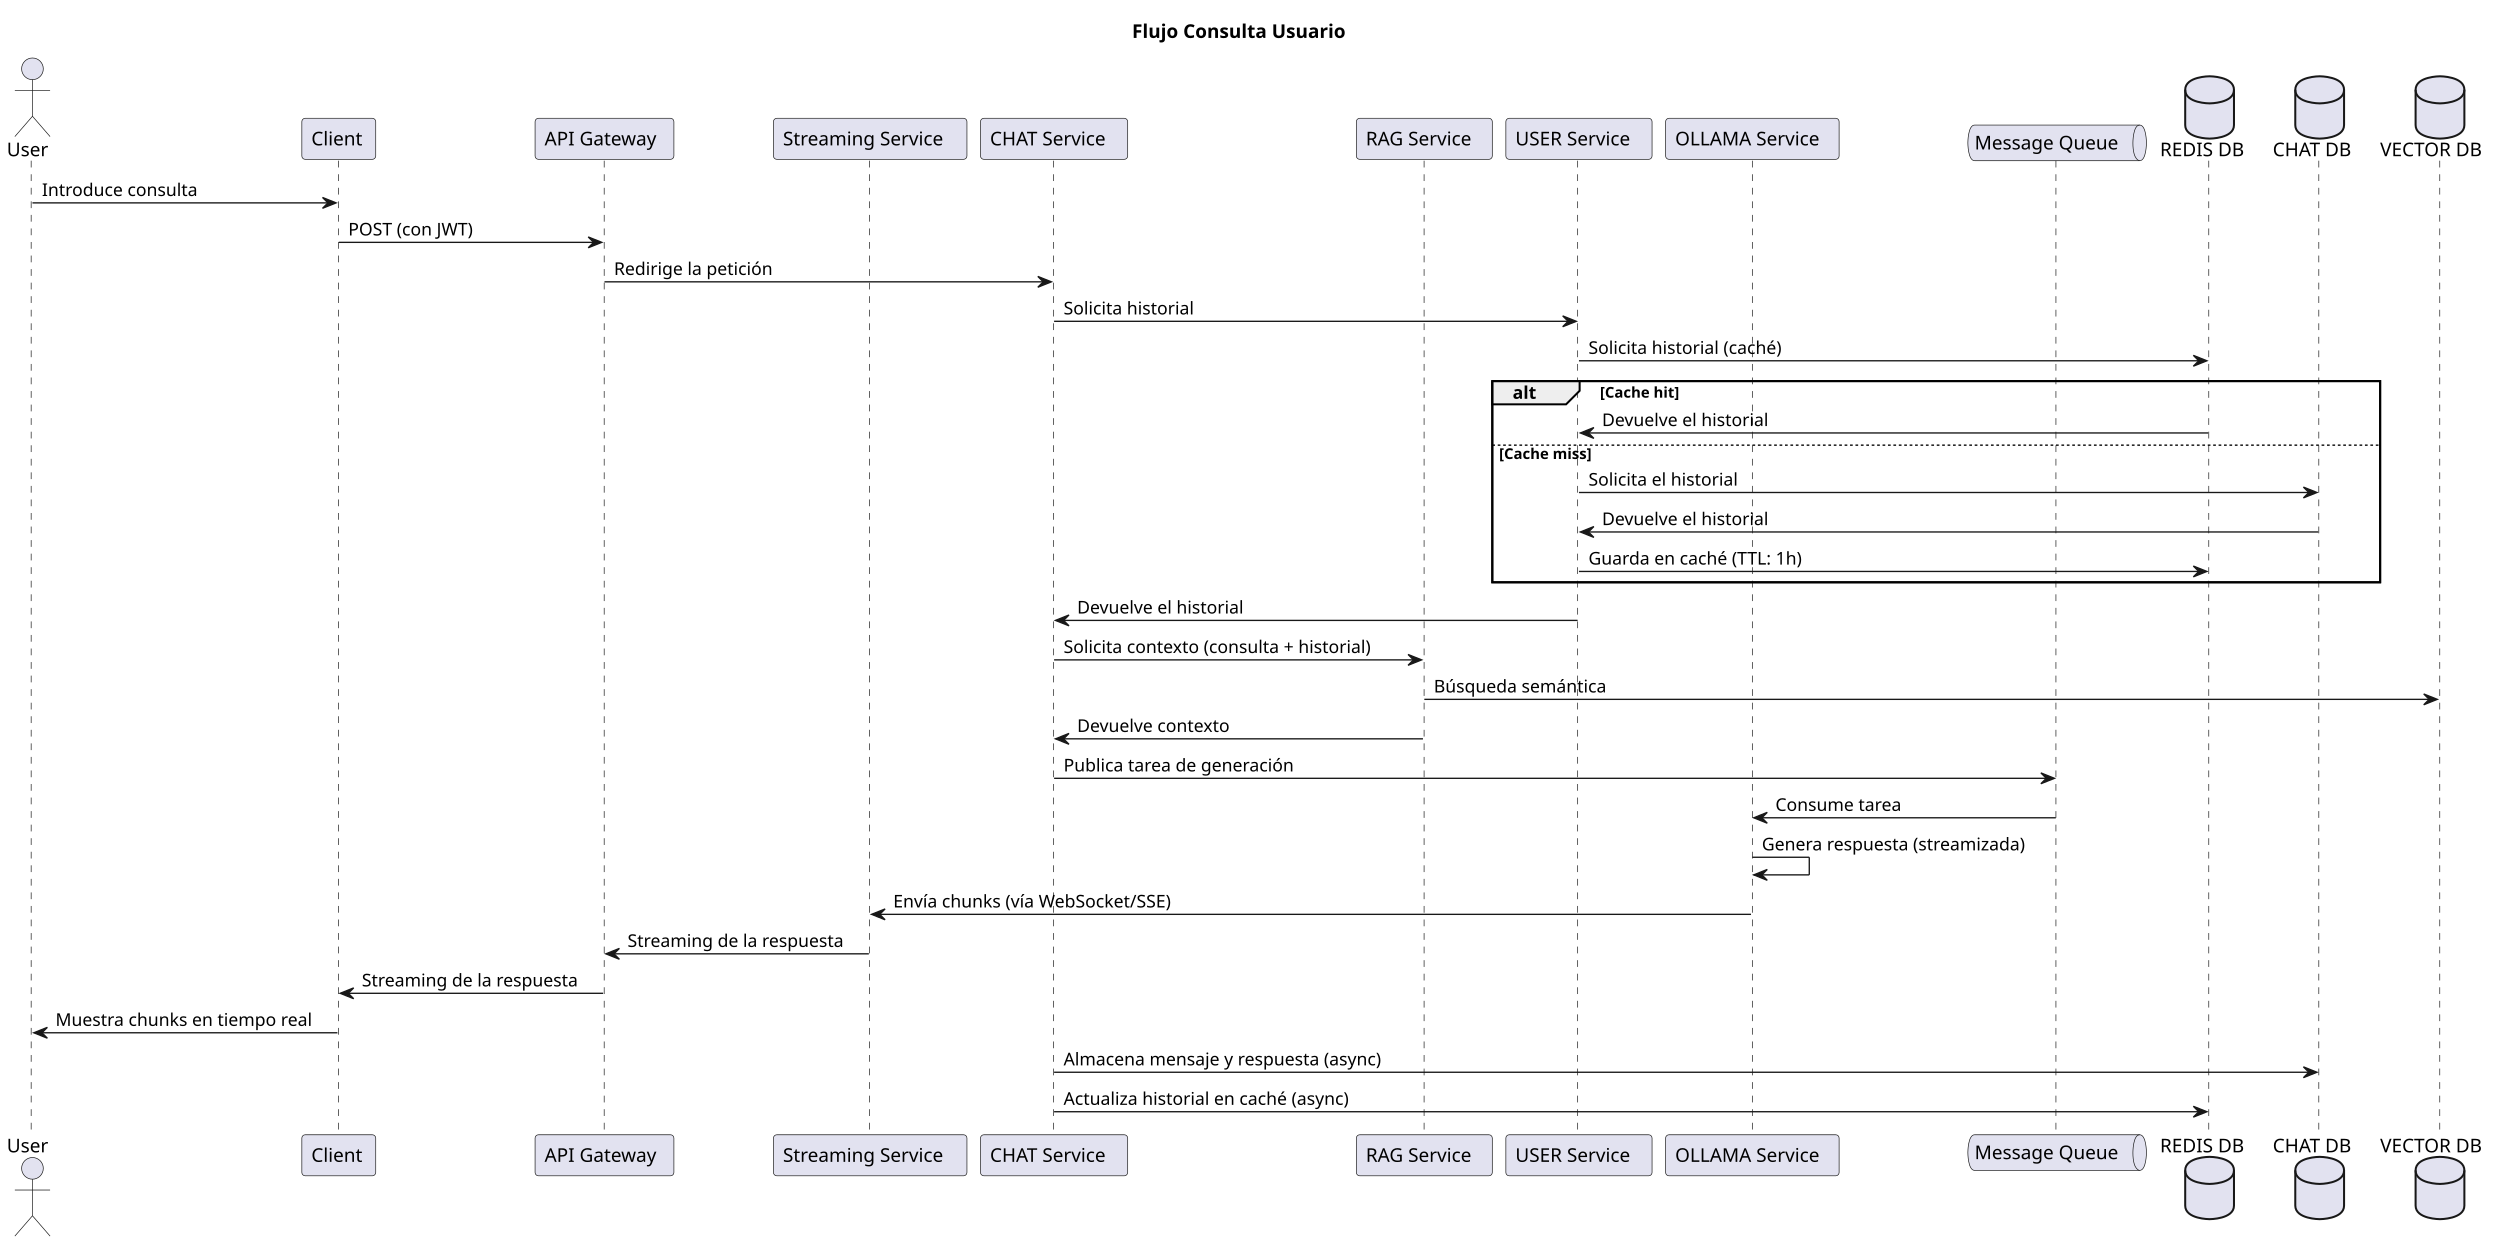
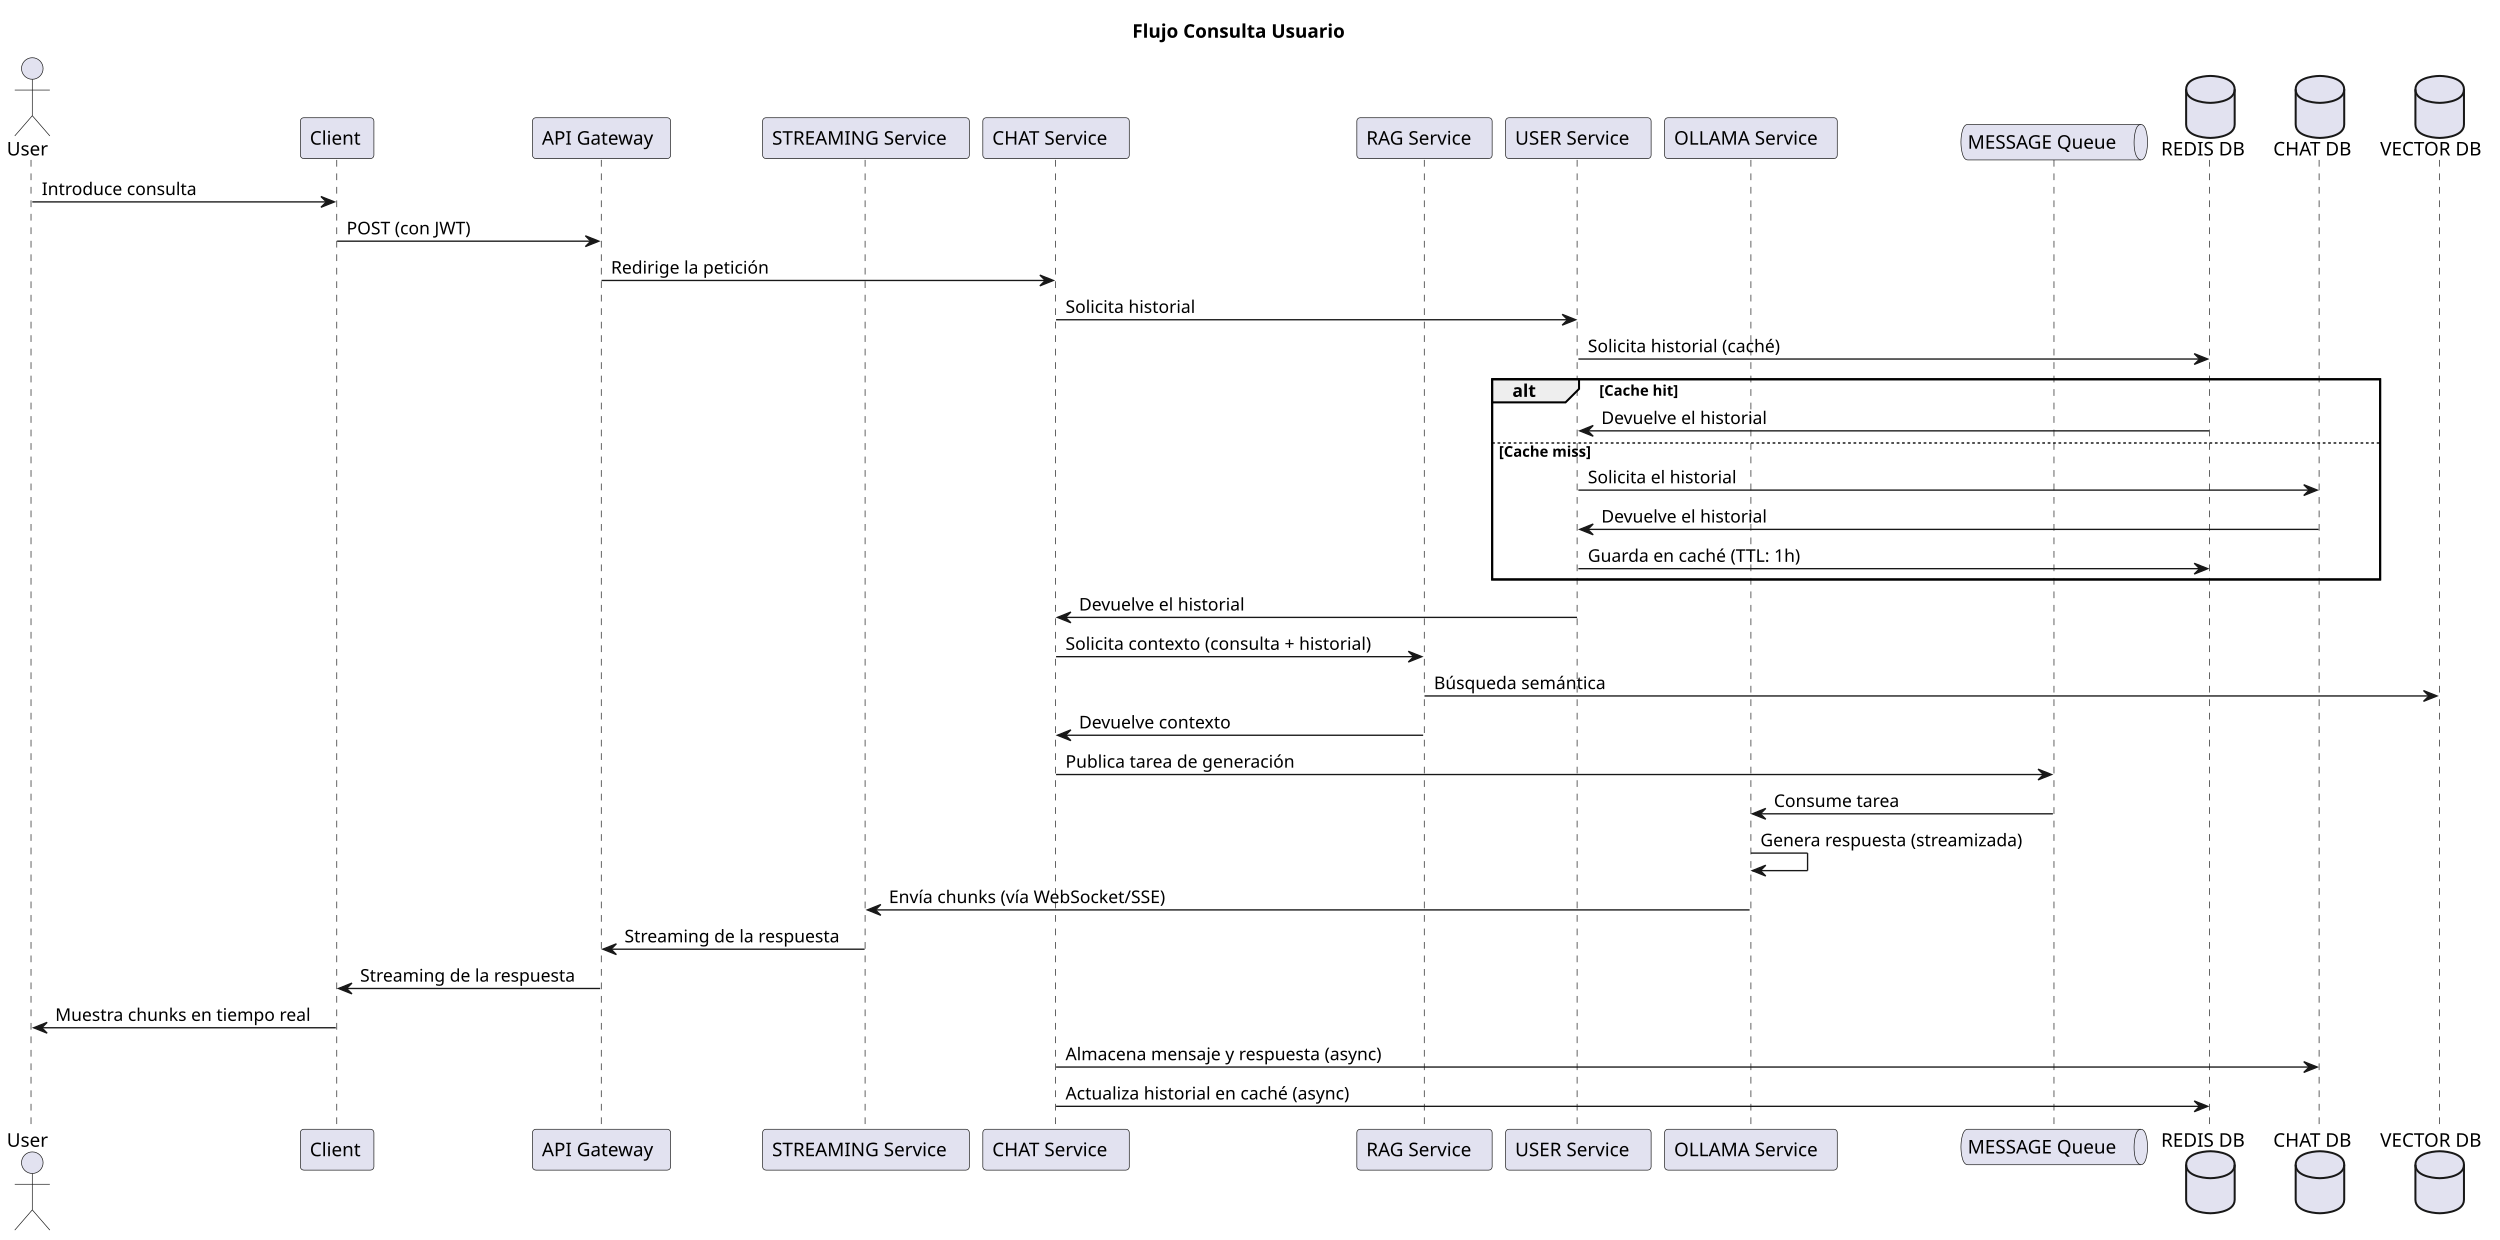
- <svg xmlns="http://www.w3.org/2000/svg" contentStyleType="text/css" data-diagram-type="SEQUENCE" height="919px" preserveAspectRatio="none" style="width:1845px;height:919px;background:#FFFFFF;" version="1.1" viewBox="0 0 1845 919" width="1845px" zoomAndPan="magnify">
+ <svg xmlns="http://www.w3.org/2000/svg" contentStyleType="text/css" data-diagram-type="SEQUENCE" height="919px" preserveAspectRatio="none" style="width:1854px;height:919px;background:#FFFFFF;" version="1.1" viewBox="0 0 1854 919" width="1854px" zoomAndPan="magnify">
  <defs />
  <g>
-     <text fill="#000000" font-family="sans-serif" font-size="14" font-weight="bold" lengthAdjust="spacing" textLength="178.028" x="835.425" y="27.995">Flujo Consulta Usuario</text>
-     <rect fill="none" height="148.469" style="stroke:#000000;stroke-width:1.5;" width="655.225" x="1101.322" y="281.258" />
+     <text fill="#000000" font-family="sans-serif" font-size="14" font-weight="bold" lengthAdjust="spacing" textLength="178.028" x="839.705" y="27.995">Flujo Consulta Usuario</text>
+     <rect fill="none" height="148.469" style="stroke:#000000;stroke-width:1.5;" width="658.53" x="1106.576" y="281.258" />
    <g>
      <rect fill="#000000" fill-opacity="0" height="719.859" width="8" x="19.955" y="118.594" />
      <line style="stroke:#181818;stroke-width:0.5;stroke-dasharray:5.0,5.0;" x1="23" x2="23" y1="118.594" y2="838.453" />
    </g>
    <g>
      <rect fill="#000000" fill-opacity="0" height="719.859" width="8" x="246.02" y="118.594" />
      <line style="stroke:#181818;stroke-width:0.5;stroke-dasharray:5.0,5.0;" x1="249.755" x2="249.755" y1="118.594" y2="838.453" />
    </g>
    <g>
      <rect fill="#000000" fill-opacity="0" height="719.859" width="8" x="442.111" y="118.594" />
      <line style="stroke:#181818;stroke-width:0.5;stroke-dasharray:5.0,5.0;" x1="445.89" x2="445.89" y1="118.594" y2="838.453" />
    </g>
    <g>
      <rect fill="#000000" fill-opacity="0" height="719.859" width="8" x="638.203" y="118.594" />
-       <line style="stroke:#181818;stroke-width:0.5;stroke-dasharray:5.0,5.0;" x1="641.801" x2="641.801" y1="118.594" y2="838.453" />
-     </g>
-     <g>
-       <rect fill="#000000" fill-opacity="0" height="719.859" width="8" x="773.915" y="118.594" />
-       <line style="stroke:#181818;stroke-width:0.5;stroke-dasharray:5.0,5.0;" x1="777.604" x2="777.604" y1="118.594" y2="838.453" />
-     </g>
-     <g>
-       <rect fill="#000000" fill-opacity="0" height="719.859" width="8" x="1047.15" y="118.594" />
-       <line style="stroke:#181818;stroke-width:0.5;stroke-dasharray:5.0,5.0;" x1="1050.977" x2="1050.977" y1="118.594" y2="838.453" />
-     </g>
-     <g>
-       <rect fill="#000000" fill-opacity="0" height="719.859" width="8" x="1161.272" y="118.594" />
-       <line style="stroke:#181818;stroke-width:0.5;stroke-dasharray:5.0,5.0;" x1="1164.322" x2="1164.322" y1="118.594" y2="838.453" />
-     </g>
-     <g>
-       <rect fill="#000000" fill-opacity="0" height="719.859" width="8" x="1289.243" y="118.594" />
-       <line style="stroke:#181818;stroke-width:0.5;stroke-dasharray:5.0,5.0;" x1="1293.221" x2="1293.221" y1="118.594" y2="838.453" />
-     </g>
-     <g>
-       <rect fill="#000000" fill-opacity="0" height="719.859" width="8" x="1514.175" y="118.594" />
-       <line style="stroke:#181818;stroke-width:0.5;stroke-dasharray:5.0,5.0;" x1="1517.274" x2="1517.274" y1="118.594" y2="838.453" />
-     </g>
-     <g>
-       <rect fill="#000000" fill-opacity="0" height="719.859" width="8" x="1626.678" y="118.594" />
-       <line style="stroke:#181818;stroke-width:0.5;stroke-dasharray:5.0,5.0;" x1="1630.076" x2="1630.076" y1="118.594" y2="838.453" />
-     </g>
-     <g>
-       <rect fill="#000000" fill-opacity="0" height="719.859" width="8" x="1707.914" y="118.594" />
-       <line style="stroke:#181818;stroke-width:0.5;stroke-dasharray:5.0,5.0;" x1="1711.28" x2="1711.28" y1="118.594" y2="838.453" />
-     </g>
-     <g>
-       <rect fill="#000000" fill-opacity="0" height="719.859" width="8" x="1796.713" y="118.594" />
-       <line style="stroke:#181818;stroke-width:0.5;stroke-dasharray:5.0,5.0;" x1="1800.547" x2="1800.547" y1="118.594" y2="838.453" />
+       <line style="stroke:#181818;stroke-width:0.5;stroke-dasharray:5.0,5.0;" x1="641.548" x2="641.548" y1="118.594" y2="838.453" />
+     </g>
+     <g>
+       <rect fill="#000000" fill-opacity="0" height="719.859" width="8" x="779.169" y="118.594" />
+       <line style="stroke:#181818;stroke-width:0.5;stroke-dasharray:5.0,5.0;" x1="782.857" x2="782.857" y1="118.594" y2="838.453" />
+     </g>
+     <g>
+       <rect fill="#000000" fill-opacity="0" height="719.859" width="8" x="1052.403" y="118.594" />
+       <line style="stroke:#181818;stroke-width:0.5;stroke-dasharray:5.0,5.0;" x1="1056.231" x2="1056.231" y1="118.594" y2="838.453" />
+     </g>
+     <g>
+       <rect fill="#000000" fill-opacity="0" height="719.859" width="8" x="1166.525" y="118.594" />
+       <line style="stroke:#181818;stroke-width:0.5;stroke-dasharray:5.0,5.0;" x1="1169.576" x2="1169.576" y1="118.594" y2="838.453" />
+     </g>
+     <g>
+       <rect fill="#000000" fill-opacity="0" height="719.859" width="8" x="1294.496" y="118.594" />
+       <line style="stroke:#181818;stroke-width:0.5;stroke-dasharray:5.0,5.0;" x1="1298.474" x2="1298.474" y1="118.594" y2="838.453" />
+     </g>
+     <g>
+       <rect fill="#000000" fill-opacity="0" height="719.859" width="8" x="1519.429" y="118.594" />
+       <line style="stroke:#181818;stroke-width:0.5;stroke-dasharray:5.0,5.0;" x1="1523.223" x2="1523.223" y1="118.594" y2="838.453" />
+     </g>
+     <g>
+       <rect fill="#000000" fill-opacity="0" height="719.859" width="8" x="1635.237" y="118.594" />
+       <line style="stroke:#181818;stroke-width:0.5;stroke-dasharray:5.0,5.0;" x1="1638.635" x2="1638.635" y1="118.594" y2="838.453" />
+     </g>
+     <g>
+       <rect fill="#000000" fill-opacity="0" height="719.859" width="8" x="1716.472" y="118.594" />
+       <line style="stroke:#181818;stroke-width:0.5;stroke-dasharray:5.0,5.0;" x1="1719.839" x2="1719.839" y1="118.594" y2="838.453" />
+     </g>
+     <g>
+       <rect fill="#000000" fill-opacity="0" height="719.859" width="8" x="1805.272" y="118.594" />
+       <line style="stroke:#181818;stroke-width:0.5;stroke-dasharray:5.0,5.0;" x1="1809.105" x2="1809.105" y1="118.594" y2="838.453" />
    </g>
    <g class="participant participant-head" data-participant="actor">
      <text fill="#000000" font-family="sans-serif" font-size="14" lengthAdjust="spacing" textLength="31.91" x="5" y="115.292">User</text>
      <ellipse cx="23.955" cy="50.797" fill="#E2E2F0" rx="8" ry="8" style="stroke:#181818;stroke-width:0.5;" />
      <path d="M23.955,58.797 L23.955,85.797 M10.955,66.797 L36.955,66.797 M23.955,85.797 L10.955,100.797 M23.955,85.797 L36.955,100.797" fill="none" style="stroke:#181818;stroke-width:0.5;" />
    </g>
    <g class="participant participant-tail" data-participant="actor">
      <text fill="#000000" font-family="sans-serif" font-size="14" lengthAdjust="spacing" textLength="31.91" x="5" y="850.448">User</text>
      <ellipse cx="23.955" cy="862.25" fill="#E2E2F0" rx="8" ry="8" style="stroke:#181818;stroke-width:0.5;" />
      <path d="M23.955,870.25 L23.955,897.25 M10.955,878.25 L36.955,878.25 M23.955,897.25 L10.955,912.25 M23.955,897.25 L36.955,912.25" fill="none" style="stroke:#181818;stroke-width:0.5;" />
    </g>
    <g class="participant participant-head" data-participant="client">
      <rect fill="#E2E2F0" height="30.297" rx="2.5" ry="2.5" style="stroke:#181818;stroke-width:0.5;" width="54.53" x="222.755" y="87.297" />
      <text fill="#000000" font-family="sans-serif" font-size="14" lengthAdjust="spacing" textLength="40.53" x="229.755" y="107.292">Client</text>
    </g>
    <g class="participant participant-tail" data-participant="client">
      <rect fill="#E2E2F0" height="30.297" rx="2.5" ry="2.5" style="stroke:#181818;stroke-width:0.5;" width="54.53" x="222.755" y="837.453" />
      <text fill="#000000" font-family="sans-serif" font-size="14" lengthAdjust="spacing" textLength="40.53" x="229.755" y="857.448">Client</text>
    </g>
    <g class="participant participant-head" data-participant="gateway">
      <rect fill="#E2E2F0" height="30.297" rx="2.5" ry="2.5" style="stroke:#181818;stroke-width:0.5;" width="102.443" x="394.89" y="87.297" />
      <text fill="#000000" font-family="sans-serif" font-size="14" lengthAdjust="spacing" textLength="88.443" x="401.89" y="107.292">API Gateway</text>
    </g>
    <g class="participant participant-tail" data-participant="gateway">
      <rect fill="#E2E2F0" height="30.297" rx="2.5" ry="2.5" style="stroke:#181818;stroke-width:0.5;" width="102.443" x="394.89" y="837.453" />
      <text fill="#000000" font-family="sans-serif" font-size="14" lengthAdjust="spacing" textLength="88.443" x="401.89" y="857.448">API Gateway</text>
    </g>
    <g class="participant participant-head" data-participant="stream">
-       <rect fill="#E2E2F0" height="30.297" rx="2.5" ry="2.5" style="stroke:#181818;stroke-width:0.5;" width="142.803" x="570.801" y="87.297" />
-       <text fill="#000000" font-family="sans-serif" font-size="14" lengthAdjust="spacing" textLength="128.803" x="577.801" y="107.292">Streaming Service</text>
+       <rect fill="#E2E2F0" height="30.297" rx="2.5" ry="2.5" style="stroke:#181818;stroke-width:0.5;" width="153.31" x="565.548" y="87.297" />
+       <text fill="#000000" font-family="sans-serif" font-size="14" lengthAdjust="spacing" textLength="139.31" x="572.548" y="107.292">STREAMING Service</text>
    </g>
    <g class="participant participant-tail" data-participant="stream">
-       <rect fill="#E2E2F0" height="30.297" rx="2.5" ry="2.5" style="stroke:#181818;stroke-width:0.5;" width="142.803" x="570.801" y="837.453" />
-       <text fill="#000000" font-family="sans-serif" font-size="14" lengthAdjust="spacing" textLength="128.803" x="577.801" y="857.448">Streaming Service</text>
+       <rect fill="#E2E2F0" height="30.297" rx="2.5" ry="2.5" style="stroke:#181818;stroke-width:0.5;" width="153.31" x="565.548" y="837.453" />
+       <text fill="#000000" font-family="sans-serif" font-size="14" lengthAdjust="spacing" textLength="139.31" x="572.548" y="857.448">STREAMING Service</text>
    </g>
    <g class="participant participant-head" data-participant="chat">
-       <rect fill="#E2E2F0" height="30.297" rx="2.5" ry="2.5" style="stroke:#181818;stroke-width:0.5;" width="108.623" x="723.604" y="87.297" />
-       <text fill="#000000" font-family="sans-serif" font-size="14" lengthAdjust="spacing" textLength="94.623" x="730.604" y="107.292">CHAT Service</text>
+       <rect fill="#E2E2F0" height="30.297" rx="2.5" ry="2.5" style="stroke:#181818;stroke-width:0.5;" width="108.623" x="728.857" y="87.297" />
+       <text fill="#000000" font-family="sans-serif" font-size="14" lengthAdjust="spacing" textLength="94.623" x="735.857" y="107.292">CHAT Service</text>
    </g>
    <g class="participant participant-tail" data-participant="chat">
-       <rect fill="#E2E2F0" height="30.297" rx="2.5" ry="2.5" style="stroke:#181818;stroke-width:0.5;" width="108.623" x="723.604" y="837.453" />
-       <text fill="#000000" font-family="sans-serif" font-size="14" lengthAdjust="spacing" textLength="94.623" x="730.604" y="857.448">CHAT Service</text>
+       <rect fill="#E2E2F0" height="30.297" rx="2.5" ry="2.5" style="stroke:#181818;stroke-width:0.5;" width="108.623" x="728.857" y="837.453" />
+       <text fill="#000000" font-family="sans-serif" font-size="14" lengthAdjust="spacing" textLength="94.623" x="735.857" y="857.448">CHAT Service</text>
    </g>
    <g class="participant participant-head" data-participant="rag">
-       <rect fill="#E2E2F0" height="30.297" rx="2.5" ry="2.5" style="stroke:#181818;stroke-width:0.5;" width="100.345" x="1000.977" y="87.297" />
-       <text fill="#000000" font-family="sans-serif" font-size="14" lengthAdjust="spacing" textLength="86.345" x="1007.977" y="107.292">RAG Service</text>
+       <rect fill="#E2E2F0" height="30.297" rx="2.5" ry="2.5" style="stroke:#181818;stroke-width:0.5;" width="100.345" x="1006.231" y="87.297" />
+       <text fill="#000000" font-family="sans-serif" font-size="14" lengthAdjust="spacing" textLength="86.345" x="1013.231" y="107.292">RAG Service</text>
    </g>
    <g class="participant participant-tail" data-participant="rag">
-       <rect fill="#E2E2F0" height="30.297" rx="2.5" ry="2.5" style="stroke:#181818;stroke-width:0.5;" width="100.345" x="1000.977" y="837.453" />
-       <text fill="#000000" font-family="sans-serif" font-size="14" lengthAdjust="spacing" textLength="86.345" x="1007.977" y="857.448">RAG Service</text>
+       <rect fill="#E2E2F0" height="30.297" rx="2.5" ry="2.5" style="stroke:#181818;stroke-width:0.5;" width="100.345" x="1006.231" y="837.453" />
+       <text fill="#000000" font-family="sans-serif" font-size="14" lengthAdjust="spacing" textLength="86.345" x="1013.231" y="857.448">RAG Service</text>
    </g>
    <g class="participant participant-head" data-participant="user">
-       <rect fill="#E2E2F0" height="30.297" rx="2.5" ry="2.5" style="stroke:#181818;stroke-width:0.5;" width="107.898" x="1111.322" y="87.297" />
-       <text fill="#000000" font-family="sans-serif" font-size="14" lengthAdjust="spacing" textLength="93.898" x="1118.322" y="107.292">USER Service</text>
+       <rect fill="#E2E2F0" height="30.297" rx="2.5" ry="2.5" style="stroke:#181818;stroke-width:0.5;" width="107.898" x="1116.576" y="87.297" />
+       <text fill="#000000" font-family="sans-serif" font-size="14" lengthAdjust="spacing" textLength="93.898" x="1123.576" y="107.292">USER Service</text>
    </g>
    <g class="participant participant-tail" data-participant="user">
-       <rect fill="#E2E2F0" height="30.297" rx="2.5" ry="2.5" style="stroke:#181818;stroke-width:0.5;" width="107.898" x="1111.322" y="837.453" />
-       <text fill="#000000" font-family="sans-serif" font-size="14" lengthAdjust="spacing" textLength="93.898" x="1118.322" y="857.448">USER Service</text>
+       <rect fill="#E2E2F0" height="30.297" rx="2.5" ry="2.5" style="stroke:#181818;stroke-width:0.5;" width="107.898" x="1116.576" y="837.453" />
+       <text fill="#000000" font-family="sans-serif" font-size="14" lengthAdjust="spacing" textLength="93.898" x="1123.576" y="857.448">USER Service</text>
    </g>
    <g class="participant participant-head" data-participant="ollama">
-       <rect fill="#E2E2F0" height="30.297" rx="2.5" ry="2.5" style="stroke:#181818;stroke-width:0.5;" width="128.044" x="1229.221" y="87.297" />
-       <text fill="#000000" font-family="sans-serif" font-size="14" lengthAdjust="spacing" textLength="114.044" x="1236.221" y="107.292">OLLAMA Service</text>
+       <rect fill="#E2E2F0" height="30.297" rx="2.5" ry="2.5" style="stroke:#181818;stroke-width:0.5;" width="128.044" x="1234.474" y="87.297" />
+       <text fill="#000000" font-family="sans-serif" font-size="14" lengthAdjust="spacing" textLength="114.044" x="1241.474" y="107.292">OLLAMA Service</text>
    </g>
    <g class="participant participant-tail" data-participant="ollama">
-       <rect fill="#E2E2F0" height="30.297" rx="2.5" ry="2.5" style="stroke:#181818;stroke-width:0.5;" width="128.044" x="1229.221" y="837.453" />
-       <text fill="#000000" font-family="sans-serif" font-size="14" lengthAdjust="spacing" textLength="114.044" x="1236.221" y="857.448">OLLAMA Service</text>
+       <rect fill="#E2E2F0" height="30.297" rx="2.5" ry="2.5" style="stroke:#181818;stroke-width:0.5;" width="128.044" x="1234.474" y="837.453" />
+       <text fill="#000000" font-family="sans-serif" font-size="14" lengthAdjust="spacing" textLength="114.044" x="1241.474" y="857.448">OLLAMA Service</text>
    </g>
    <g class="participant participant-head" data-participant="queue">
-       <path d="M1457.274,92.297 L1579.076,92.297 C1584.076,92.297 1584.076,105.445 1584.076,105.445 C1584.076,105.445 1584.076,118.594 1579.076,118.594 L1457.274,118.594 C1452.274,118.594 1452.274,105.445 1452.274,105.445 C1452.274,105.445 1452.274,92.297 1457.274,92.297" fill="#E2E2F0" style="stroke:#181818;stroke-width:0.5;" />
-       <path d="M1579.076,92.297 C1574.076,92.297 1574.076,105.445 1574.076,105.445 C1574.076,118.594 1579.076,118.594 1579.076,118.594" fill="none" style="stroke:#181818;stroke-width:0.5;" />
-       <text fill="#000000" font-family="sans-serif" font-size="14" lengthAdjust="spacing" textLength="111.802" x="1457.274" y="110.292">Message Queue</text>
+       <path d="M1459.223,92.297 L1587.635,92.297 C1592.635,92.297 1592.635,105.445 1592.635,105.445 C1592.635,105.445 1592.635,118.594 1587.635,118.594 L1459.223,118.594 C1454.223,118.594 1454.223,105.445 1454.223,105.445 C1454.223,105.445 1454.223,92.297 1459.223,92.297" fill="#E2E2F0" style="stroke:#181818;stroke-width:0.5;" />
+       <path d="M1587.635,92.297 C1582.635,92.297 1582.635,105.445 1582.635,105.445 C1582.635,118.594 1587.635,118.594 1587.635,118.594" fill="none" style="stroke:#181818;stroke-width:0.5;" />
+       <text fill="#000000" font-family="sans-serif" font-size="14" lengthAdjust="spacing" textLength="118.412" x="1459.223" y="110.292">MESSAGE Queue</text>
    </g>
    <g class="participant participant-tail" data-participant="queue">
-       <path d="M1457.274,837.453 L1579.076,837.453 C1584.076,837.453 1584.076,850.602 1584.076,850.602 C1584.076,850.602 1584.076,863.75 1579.076,863.75 L1457.274,863.75 C1452.274,863.75 1452.274,850.602 1452.274,850.602 C1452.274,850.602 1452.274,837.453 1457.274,837.453" fill="#E2E2F0" style="stroke:#181818;stroke-width:0.5;" />
-       <path d="M1579.076,837.453 C1574.076,837.453 1574.076,850.602 1574.076,850.602 C1574.076,863.75 1579.076,863.75 1579.076,863.75" fill="none" style="stroke:#181818;stroke-width:0.5;" />
-       <text fill="#000000" font-family="sans-serif" font-size="14" lengthAdjust="spacing" textLength="111.802" x="1457.274" y="855.448">Message Queue</text>
+       <path d="M1459.223,837.453 L1587.635,837.453 C1592.635,837.453 1592.635,850.602 1592.635,850.602 C1592.635,850.602 1592.635,863.75 1587.635,863.75 L1459.223,863.75 C1454.223,863.75 1454.223,850.602 1454.223,850.602 C1454.223,850.602 1454.223,837.453 1459.223,837.453" fill="#E2E2F0" style="stroke:#181818;stroke-width:0.5;" />
+       <path d="M1587.635,837.453 C1582.635,837.453 1582.635,850.602 1582.635,850.602 C1582.635,863.75 1587.635,863.75 1587.635,863.75" fill="none" style="stroke:#181818;stroke-width:0.5;" />
+       <text fill="#000000" font-family="sans-serif" font-size="14" lengthAdjust="spacing" textLength="118.412" x="1459.223" y="855.448">MESSAGE Queue</text>
    </g>
    <g class="participant participant-head" data-participant="redisDB">
-       <text fill="#000000" font-family="sans-serif" font-size="14" lengthAdjust="spacing" textLength="67.204" x="1594.076" y="115.292">REDIS DB</text>
-       <path d="M1612.678,66.297 C1612.678,56.297 1630.678,56.297 1630.678,56.297 C1630.678,56.297 1648.678,56.297 1648.678,66.297 L1648.678,92.297 C1648.678,102.297 1630.678,102.297 1630.678,102.297 C1630.678,102.297 1612.678,102.297 1612.678,92.297 L1612.678,66.297" fill="#E2E2F0" style="stroke:#181818;stroke-width:1.5;" />
-       <path d="M1612.678,66.297 C1612.678,76.297 1630.678,76.297 1630.678,76.297 C1630.678,76.297 1648.678,76.297 1648.678,66.297" fill="none" style="stroke:#181818;stroke-width:1.5;" />
+       <text fill="#000000" font-family="sans-serif" font-size="14" lengthAdjust="spacing" textLength="67.204" x="1602.635" y="115.292">REDIS DB</text>
+       <path d="M1621.237,66.297 C1621.237,56.297 1639.237,56.297 1639.237,56.297 C1639.237,56.297 1657.237,56.297 1657.237,66.297 L1657.237,92.297 C1657.237,102.297 1639.237,102.297 1639.237,102.297 C1639.237,102.297 1621.237,102.297 1621.237,92.297 L1621.237,66.297" fill="#E2E2F0" style="stroke:#181818;stroke-width:1.5;" />
+       <path d="M1621.237,66.297 C1621.237,76.297 1639.237,76.297 1639.237,76.297 C1639.237,76.297 1657.237,76.297 1657.237,66.297" fill="none" style="stroke:#181818;stroke-width:1.5;" />
    </g>
    <g class="participant participant-tail" data-participant="redisDB">
-       <text fill="#000000" font-family="sans-serif" font-size="14" lengthAdjust="spacing" textLength="67.204" x="1594.076" y="850.448">REDIS DB</text>
-       <path d="M1612.678,863.75 C1612.678,853.75 1630.678,853.75 1630.678,853.75 C1630.678,853.75 1648.678,853.75 1648.678,863.75 L1648.678,889.75 C1648.678,899.75 1630.678,899.75 1630.678,899.75 C1630.678,899.75 1612.678,899.75 1612.678,889.75 L1612.678,863.75" fill="#E2E2F0" style="stroke:#181818;stroke-width:1.5;" />
-       <path d="M1612.678,863.75 C1612.678,873.75 1630.678,873.75 1630.678,873.75 C1630.678,873.75 1648.678,873.75 1648.678,863.75" fill="none" style="stroke:#181818;stroke-width:1.5;" />
+       <text fill="#000000" font-family="sans-serif" font-size="14" lengthAdjust="spacing" textLength="67.204" x="1602.635" y="850.448">REDIS DB</text>
+       <path d="M1621.237,863.75 C1621.237,853.75 1639.237,853.75 1639.237,853.75 C1639.237,853.75 1657.237,853.75 1657.237,863.75 L1657.237,889.75 C1657.237,899.75 1639.237,899.75 1639.237,899.75 C1639.237,899.75 1621.237,899.75 1621.237,889.75 L1621.237,863.75" fill="#E2E2F0" style="stroke:#181818;stroke-width:1.5;" />
+       <path d="M1621.237,863.75 C1621.237,873.75 1639.237,873.75 1639.237,873.75 C1639.237,873.75 1657.237,873.75 1657.237,863.75" fill="none" style="stroke:#181818;stroke-width:1.5;" />
    </g>
    <g class="participant participant-head" data-participant="chatDB">
-       <text fill="#000000" font-family="sans-serif" font-size="14" lengthAdjust="spacing" textLength="63.267" x="1677.28" y="115.292">CHAT DB</text>
-       <path d="M1693.914,66.297 C1693.914,56.297 1711.914,56.297 1711.914,56.297 C1711.914,56.297 1729.914,56.297 1729.914,66.297 L1729.914,92.297 C1729.914,102.297 1711.914,102.297 1711.914,102.297 C1711.914,102.297 1693.914,102.297 1693.914,92.297 L1693.914,66.297" fill="#E2E2F0" style="stroke:#181818;stroke-width:1.5;" />
-       <path d="M1693.914,66.297 C1693.914,76.297 1711.914,76.297 1711.914,76.297 C1711.914,76.297 1729.914,76.297 1729.914,66.297" fill="none" style="stroke:#181818;stroke-width:1.5;" />
+       <text fill="#000000" font-family="sans-serif" font-size="14" lengthAdjust="spacing" textLength="63.267" x="1685.839" y="115.292">CHAT DB</text>
+       <path d="M1702.472,66.297 C1702.472,56.297 1720.472,56.297 1720.472,56.297 C1720.472,56.297 1738.472,56.297 1738.472,66.297 L1738.472,92.297 C1738.472,102.297 1720.472,102.297 1720.472,102.297 C1720.472,102.297 1702.472,102.297 1702.472,92.297 L1702.472,66.297" fill="#E2E2F0" style="stroke:#181818;stroke-width:1.5;" />
+       <path d="M1702.472,66.297 C1702.472,76.297 1720.472,76.297 1720.472,76.297 C1720.472,76.297 1738.472,76.297 1738.472,66.297" fill="none" style="stroke:#181818;stroke-width:1.5;" />
    </g>
    <g class="participant participant-tail" data-participant="chatDB">
-       <text fill="#000000" font-family="sans-serif" font-size="14" lengthAdjust="spacing" textLength="63.267" x="1677.28" y="850.448">CHAT DB</text>
-       <path d="M1693.914,863.75 C1693.914,853.75 1711.914,853.75 1711.914,853.75 C1711.914,853.75 1729.914,853.75 1729.914,863.75 L1729.914,889.75 C1729.914,899.75 1711.914,899.75 1711.914,899.75 C1711.914,899.75 1693.914,899.75 1693.914,889.75 L1693.914,863.75" fill="#E2E2F0" style="stroke:#181818;stroke-width:1.5;" />
-       <path d="M1693.914,863.75 C1693.914,873.75 1711.914,873.75 1711.914,873.75 C1711.914,873.75 1729.914,873.75 1729.914,863.75" fill="none" style="stroke:#181818;stroke-width:1.5;" />
+       <text fill="#000000" font-family="sans-serif" font-size="14" lengthAdjust="spacing" textLength="63.267" x="1685.839" y="850.448">CHAT DB</text>
+       <path d="M1702.472,863.75 C1702.472,853.75 1720.472,853.75 1720.472,853.75 C1720.472,853.75 1738.472,853.75 1738.472,863.75 L1738.472,889.75 C1738.472,899.75 1720.472,899.75 1720.472,899.75 C1720.472,899.75 1702.472,899.75 1702.472,889.75 L1702.472,863.75" fill="#E2E2F0" style="stroke:#181818;stroke-width:1.5;" />
+       <path d="M1702.472,863.75 C1702.472,873.75 1720.472,873.75 1720.472,873.75 C1720.472,873.75 1738.472,873.75 1738.472,863.75" fill="none" style="stroke:#181818;stroke-width:1.5;" />
    </g>
    <g class="participant participant-head" data-participant="vectorDB">
-       <text fill="#000000" font-family="sans-serif" font-size="14" lengthAdjust="spacing" textLength="82.332" x="1756.547" y="115.292">VECTOR DB</text>
-       <path d="M1782.713,66.297 C1782.713,56.297 1800.713,56.297 1800.713,56.297 C1800.713,56.297 1818.713,56.297 1818.713,66.297 L1818.713,92.297 C1818.713,102.297 1800.713,102.297 1800.713,102.297 C1800.713,102.297 1782.713,102.297 1782.713,92.297 L1782.713,66.297" fill="#E2E2F0" style="stroke:#181818;stroke-width:1.5;" />
-       <path d="M1782.713,66.297 C1782.713,76.297 1800.713,76.297 1800.713,76.297 C1800.713,76.297 1818.713,76.297 1818.713,66.297" fill="none" style="stroke:#181818;stroke-width:1.5;" />
+       <text fill="#000000" font-family="sans-serif" font-size="14" lengthAdjust="spacing" textLength="82.332" x="1765.105" y="115.292">VECTOR DB</text>
+       <path d="M1791.272,66.297 C1791.272,56.297 1809.272,56.297 1809.272,56.297 C1809.272,56.297 1827.272,56.297 1827.272,66.297 L1827.272,92.297 C1827.272,102.297 1809.272,102.297 1809.272,102.297 C1809.272,102.297 1791.272,102.297 1791.272,92.297 L1791.272,66.297" fill="#E2E2F0" style="stroke:#181818;stroke-width:1.5;" />
+       <path d="M1791.272,66.297 C1791.272,76.297 1809.272,76.297 1809.272,76.297 C1809.272,76.297 1827.272,76.297 1827.272,66.297" fill="none" style="stroke:#181818;stroke-width:1.5;" />
    </g>
    <g class="participant participant-tail" data-participant="vectorDB">
-       <text fill="#000000" font-family="sans-serif" font-size="14" lengthAdjust="spacing" textLength="82.332" x="1756.547" y="850.448">VECTOR DB</text>
-       <path d="M1782.713,863.75 C1782.713,853.75 1800.713,853.75 1800.713,853.75 C1800.713,853.75 1818.713,853.75 1818.713,863.75 L1818.713,889.75 C1818.713,899.75 1800.713,899.75 1800.713,899.75 C1800.713,899.75 1782.713,899.75 1782.713,889.75 L1782.713,863.75" fill="#E2E2F0" style="stroke:#181818;stroke-width:1.5;" />
-       <path d="M1782.713,863.75 C1782.713,873.75 1800.713,873.75 1800.713,873.75 C1800.713,873.75 1818.713,873.75 1818.713,863.75" fill="none" style="stroke:#181818;stroke-width:1.5;" />
+       <text fill="#000000" font-family="sans-serif" font-size="14" lengthAdjust="spacing" textLength="82.332" x="1765.105" y="850.448">VECTOR DB</text>
+       <path d="M1791.272,863.75 C1791.272,853.75 1809.272,853.75 1809.272,853.75 C1809.272,853.75 1827.272,853.75 1827.272,863.75 L1827.272,889.75 C1827.272,899.75 1809.272,899.75 1809.272,899.75 C1809.272,899.75 1791.272,899.75 1791.272,889.75 L1791.272,863.75" fill="#E2E2F0" style="stroke:#181818;stroke-width:1.5;" />
+       <path d="M1791.272,863.75 C1791.272,873.75 1809.272,873.75 1809.272,873.75 C1809.272,873.75 1827.272,873.75 1827.272,863.75" fill="none" style="stroke:#181818;stroke-width:1.5;" />
    </g>
    <g class="message" data-participant-1="actor" data-participant-2="client">
      <polygon fill="#181818" points="238.02,145.727,248.02,149.727,238.02,153.727,242.02,149.727" style="stroke:#181818;stroke-width:1;" />
      <line style="stroke:#181818;stroke-width:1;" x1="23.955" x2="244.02" y1="149.727" y2="149.727" />
      <text fill="#000000" font-family="sans-serif" font-size="13" lengthAdjust="spacing" textLength="121.266" x="30.955" y="144.661">Introduce consulta</text>
    </g>
    <g class="message" data-participant-1="client" data-participant-2="gateway">
      <polygon fill="#181818" points="434.111,174.859,444.111,178.859,434.111,182.859,438.111,178.859" style="stroke:#181818;stroke-width:1;" />
      <line style="stroke:#181818;stroke-width:1;" x1="250.02" x2="440.111" y1="178.859" y2="178.859" />
      <text fill="#000000" font-family="sans-serif" font-size="13" lengthAdjust="spacing" textLength="100.642" x="257.02" y="173.793">POST (con JWT)</text>
    </g>
    <g class="message" data-participant-1="gateway" data-participant-2="chat">
-       <polygon fill="#181818" points="765.915,203.992,775.915,207.992,765.915,211.992,769.915,207.992" style="stroke:#181818;stroke-width:1;" />
-       <line style="stroke:#181818;stroke-width:1;" x1="446.111" x2="771.915" y1="207.992" y2="207.992" />
+       <polygon fill="#181818" points="771.169,203.992,781.169,207.992,771.169,211.992,775.169,207.992" style="stroke:#181818;stroke-width:1;" />
+       <line style="stroke:#181818;stroke-width:1;" x1="446.111" x2="777.169" y1="207.992" y2="207.992" />
      <text fill="#000000" font-family="sans-serif" font-size="13" lengthAdjust="spacing" textLength="125.855" x="453.111" y="202.926">Redirige la petición</text>
    </g>
    <g class="message" data-participant-1="chat" data-participant-2="user">
-       <polygon fill="#181818" points="1153.272,233.125,1163.272,237.125,1153.272,241.125,1157.272,237.125" style="stroke:#181818;stroke-width:1;" />
-       <line style="stroke:#181818;stroke-width:1;" x1="777.915" x2="1159.272" y1="237.125" y2="237.125" />
-       <text fill="#000000" font-family="sans-serif" font-size="13" lengthAdjust="spacing" textLength="103.594" x="784.915" y="232.059">Solicita historial</text>
+       <polygon fill="#181818" points="1158.525,233.125,1168.525,237.125,1158.525,241.125,1162.525,237.125" style="stroke:#181818;stroke-width:1;" />
+       <line style="stroke:#181818;stroke-width:1;" x1="783.169" x2="1164.525" y1="237.125" y2="237.125" />
+       <text fill="#000000" font-family="sans-serif" font-size="13" lengthAdjust="spacing" textLength="103.594" x="790.169" y="232.059">Solicita historial</text>
    </g>
    <g class="message" data-participant-1="user" data-participant-2="redisDB">
-       <polygon fill="#181818" points="1618.678,262.258,1628.678,266.258,1618.678,270.258,1622.678,266.258" style="stroke:#181818;stroke-width:1;" />
-       <line style="stroke:#181818;stroke-width:1;" x1="1165.272" x2="1624.678" y1="266.258" y2="266.258" />
-       <text fill="#000000" font-family="sans-serif" font-size="13" lengthAdjust="spacing" textLength="156.368" x="1172.272" y="261.192">Solicita historial (caché)</text>
-     </g>
-     <path d="M1101.322,281.258 L1165.765,281.258 L1165.765,288.391 L1155.765,298.391 L1101.322,298.391 L1101.322,281.258" fill="#EEEEEE" style="stroke:#000000;stroke-width:1.5;" />
-     <rect fill="none" height="148.469" style="stroke:#000000;stroke-width:1.5;" width="655.225" x="1101.322" y="281.258" />
-     <text fill="#000000" font-family="sans-serif" font-size="13" font-weight="bold" lengthAdjust="spacing" textLength="19.443" x="1116.322" y="294.325">alt</text>
-     <text fill="#000000" font-family="sans-serif" font-size="11" font-weight="bold" lengthAdjust="spacing" textLength="68.052" x="1180.765" y="293.468">[Cache hit]</text>
+       <polygon fill="#181818" points="1627.237,262.258,1637.237,266.258,1627.237,270.258,1631.237,266.258" style="stroke:#181818;stroke-width:1;" />
+       <line style="stroke:#181818;stroke-width:1;" x1="1170.525" x2="1633.237" y1="266.258" y2="266.258" />
+       <text fill="#000000" font-family="sans-serif" font-size="13" lengthAdjust="spacing" textLength="156.368" x="1177.525" y="261.192">Solicita historial (caché)</text>
+     </g>
+     <path d="M1106.576,281.258 L1171.019,281.258 L1171.019,288.391 L1161.019,298.391 L1106.576,298.391 L1106.576,281.258" fill="#EEEEEE" style="stroke:#000000;stroke-width:1.5;" />
+     <rect fill="none" height="148.469" style="stroke:#000000;stroke-width:1.5;" width="658.53" x="1106.576" y="281.258" />
+     <text fill="#000000" font-family="sans-serif" font-size="13" font-weight="bold" lengthAdjust="spacing" textLength="19.443" x="1121.576" y="294.325">alt</text>
+     <text fill="#000000" font-family="sans-serif" font-size="11" font-weight="bold" lengthAdjust="spacing" textLength="68.052" x="1186.019" y="293.468">[Cache hit]</text>
    <g class="message" data-participant-1="redisDB" data-participant-2="user">
-       <polygon fill="#181818" points="1176.272,315.523,1166.272,319.523,1176.272,323.523,1172.272,319.523" style="stroke:#181818;stroke-width:1;" />
-       <line style="stroke:#181818;stroke-width:1;" x1="1170.272" x2="1629.678" y1="319.523" y2="319.523" />
-       <text fill="#000000" font-family="sans-serif" font-size="13" lengthAdjust="spacing" textLength="133.326" x="1182.272" y="314.457">Devuelve el historial</text>
-     </g>
-     <line style="stroke:#000000;stroke-width:1;stroke-dasharray:2.0,2.0;" x1="1101.322" x2="1756.547" y1="328.523" y2="328.523" />
-     <text fill="#000000" font-family="sans-serif" font-size="11" font-weight="bold" lengthAdjust="spacing" textLength="79.519" x="1106.322" y="338.734">[Cache miss]</text>
+       <polygon fill="#181818" points="1181.525,315.523,1171.525,319.523,1181.525,323.523,1177.525,319.523" style="stroke:#181818;stroke-width:1;" />
+       <line style="stroke:#181818;stroke-width:1;" x1="1175.525" x2="1638.237" y1="319.523" y2="319.523" />
+       <text fill="#000000" font-family="sans-serif" font-size="13" lengthAdjust="spacing" textLength="133.326" x="1187.525" y="314.457">Devuelve el historial</text>
+     </g>
+     <line style="stroke:#000000;stroke-width:1;stroke-dasharray:2.0,2.0;" x1="1106.576" x2="1765.105" y1="328.523" y2="328.523" />
+     <text fill="#000000" font-family="sans-serif" font-size="11" font-weight="bold" lengthAdjust="spacing" textLength="79.519" x="1111.576" y="338.734">[Cache miss]</text>
    <g class="message" data-participant-1="user" data-participant-2="chatDB">
-       <polygon fill="#181818" points="1699.914,359.461,1709.914,363.461,1699.914,367.461,1703.914,363.461" style="stroke:#181818;stroke-width:1;" />
-       <line style="stroke:#181818;stroke-width:1;" x1="1165.272" x2="1705.914" y1="363.461" y2="363.461" />
-       <text fill="#000000" font-family="sans-serif" font-size="13" lengthAdjust="spacing" textLength="119.336" x="1172.272" y="358.395">Solicita el historial</text>
+       <polygon fill="#181818" points="1708.472,359.461,1718.472,363.461,1708.472,367.461,1712.472,363.461" style="stroke:#181818;stroke-width:1;" />
+       <line style="stroke:#181818;stroke-width:1;" x1="1170.525" x2="1714.472" y1="363.461" y2="363.461" />
+       <text fill="#000000" font-family="sans-serif" font-size="13" lengthAdjust="spacing" textLength="119.336" x="1177.525" y="358.395">Solicita el historial</text>
    </g>
    <g class="message" data-participant-1="chatDB" data-participant-2="user">
-       <polygon fill="#181818" points="1176.272,388.594,1166.272,392.594,1176.272,396.594,1172.272,392.594" style="stroke:#181818;stroke-width:1;" />
-       <line style="stroke:#181818;stroke-width:1;" x1="1170.272" x2="1710.914" y1="392.594" y2="392.594" />
-       <text fill="#000000" font-family="sans-serif" font-size="13" lengthAdjust="spacing" textLength="133.326" x="1182.272" y="387.528">Devuelve el historial</text>
+       <polygon fill="#181818" points="1181.525,388.594,1171.525,392.594,1181.525,396.594,1177.525,392.594" style="stroke:#181818;stroke-width:1;" />
+       <line style="stroke:#181818;stroke-width:1;" x1="1175.525" x2="1719.472" y1="392.594" y2="392.594" />
+       <text fill="#000000" font-family="sans-serif" font-size="13" lengthAdjust="spacing" textLength="133.326" x="1187.525" y="387.528">Devuelve el historial</text>
    </g>
    <g class="message" data-participant-1="user" data-participant-2="redisDB">
-       <polygon fill="#181818" points="1618.678,417.727,1628.678,421.727,1618.678,425.727,1622.678,421.727" style="stroke:#181818;stroke-width:1;" />
-       <line style="stroke:#181818;stroke-width:1;" x1="1165.272" x2="1624.678" y1="421.727" y2="421.727" />
-       <text fill="#000000" font-family="sans-serif" font-size="13" lengthAdjust="spacing" textLength="173.266" x="1172.272" y="416.661">Guarda en caché (TTL: 1h)</text>
+       <polygon fill="#181818" points="1627.237,417.727,1637.237,421.727,1627.237,425.727,1631.237,421.727" style="stroke:#181818;stroke-width:1;" />
+       <line style="stroke:#181818;stroke-width:1;" x1="1170.525" x2="1633.237" y1="421.727" y2="421.727" />
+       <text fill="#000000" font-family="sans-serif" font-size="13" lengthAdjust="spacing" textLength="173.266" x="1177.525" y="416.661">Guarda en caché (TTL: 1h)</text>
    </g>
    <g class="message" data-participant-1="user" data-participant-2="chat">
-       <polygon fill="#181818" points="788.915,453.859,778.915,457.859,788.915,461.859,784.915,457.859" style="stroke:#181818;stroke-width:1;" />
-       <line style="stroke:#181818;stroke-width:1;" x1="782.915" x2="1164.272" y1="457.859" y2="457.859" />
-       <text fill="#000000" font-family="sans-serif" font-size="13" lengthAdjust="spacing" textLength="133.326" x="794.915" y="452.793">Devuelve el historial</text>
+       <polygon fill="#181818" points="794.169,453.859,784.169,457.859,794.169,461.859,790.169,457.859" style="stroke:#181818;stroke-width:1;" />
+       <line style="stroke:#181818;stroke-width:1;" x1="788.169" x2="1169.525" y1="457.859" y2="457.859" />
+       <text fill="#000000" font-family="sans-serif" font-size="13" lengthAdjust="spacing" textLength="133.326" x="800.169" y="452.793">Devuelve el historial</text>
    </g>
    <g class="message" data-participant-1="chat" data-participant-2="rag">
-       <polygon fill="#181818" points="1039.15,482.992,1049.15,486.992,1039.15,490.992,1043.15,486.992" style="stroke:#181818;stroke-width:1;" />
-       <line style="stroke:#181818;stroke-width:1;" x1="777.915" x2="1045.15" y1="486.992" y2="486.992" />
-       <text fill="#000000" font-family="sans-serif" font-size="13" lengthAdjust="spacing" textLength="249.234" x="784.915" y="481.926">Solicita contexto (consulta + historial)</text>
+       <polygon fill="#181818" points="1044.403,482.992,1054.403,486.992,1044.403,490.992,1048.403,486.992" style="stroke:#181818;stroke-width:1;" />
+       <line style="stroke:#181818;stroke-width:1;" x1="783.169" x2="1050.403" y1="486.992" y2="486.992" />
+       <text fill="#000000" font-family="sans-serif" font-size="13" lengthAdjust="spacing" textLength="249.234" x="790.169" y="481.926">Solicita contexto (consulta + historial)</text>
    </g>
    <g class="message" data-participant-1="rag" data-participant-2="vectorDB">
-       <polygon fill="#181818" points="1788.713,512.125,1798.713,516.125,1788.713,520.125,1792.713,516.125" style="stroke:#181818;stroke-width:1;" />
-       <line style="stroke:#181818;stroke-width:1;" x1="1051.15" x2="1794.713" y1="516.125" y2="516.125" />
-       <text fill="#000000" font-family="sans-serif" font-size="13" lengthAdjust="spacing" textLength="136.233" x="1058.15" y="511.059">Búsqueda semántica</text>
+       <polygon fill="#181818" points="1797.272,512.125,1807.272,516.125,1797.272,520.125,1801.272,516.125" style="stroke:#181818;stroke-width:1;" />
+       <line style="stroke:#181818;stroke-width:1;" x1="1056.403" x2="1803.272" y1="516.125" y2="516.125" />
+       <text fill="#000000" font-family="sans-serif" font-size="13" lengthAdjust="spacing" textLength="136.233" x="1063.403" y="511.059">Búsqueda semántica</text>
    </g>
    <g class="message" data-participant-1="rag" data-participant-2="chat">
-       <polygon fill="#181818" points="788.915,541.258,778.915,545.258,788.915,549.258,784.915,545.258" style="stroke:#181818;stroke-width:1;" />
-       <line style="stroke:#181818;stroke-width:1;" x1="782.915" x2="1050.15" y1="545.258" y2="545.258" />
-       <text fill="#000000" font-family="sans-serif" font-size="13" lengthAdjust="spacing" textLength="122.554" x="794.915" y="540.192">Devuelve contexto</text>
+       <polygon fill="#181818" points="794.169,541.258,784.169,545.258,794.169,549.258,790.169,545.258" style="stroke:#181818;stroke-width:1;" />
+       <line style="stroke:#181818;stroke-width:1;" x1="788.169" x2="1055.403" y1="545.258" y2="545.258" />
+       <text fill="#000000" font-family="sans-serif" font-size="13" lengthAdjust="spacing" textLength="122.554" x="800.169" y="540.192">Devuelve contexto</text>
    </g>
    <g class="message" data-participant-1="chat" data-participant-2="queue">
-       <polygon fill="#181818" points="1506.175,570.391,1516.175,574.391,1506.175,578.391,1510.175,574.391" style="stroke:#181818;stroke-width:1;" />
-       <line style="stroke:#181818;stroke-width:1;" x1="777.915" x2="1512.175" y1="574.391" y2="574.391" />
-       <text fill="#000000" font-family="sans-serif" font-size="13" lengthAdjust="spacing" textLength="182.438" x="784.915" y="569.325">Publica tarea de generación</text>
+       <polygon fill="#181818" points="1511.429,570.391,1521.429,574.391,1511.429,578.391,1515.429,574.391" style="stroke:#181818;stroke-width:1;" />
+       <line style="stroke:#181818;stroke-width:1;" x1="783.169" x2="1517.429" y1="574.391" y2="574.391" />
+       <text fill="#000000" font-family="sans-serif" font-size="13" lengthAdjust="spacing" textLength="182.438" x="790.169" y="569.325">Publica tarea de generación</text>
    </g>
    <g class="message" data-participant-1="queue" data-participant-2="ollama">
-       <polygon fill="#181818" points="1304.243,599.523,1294.243,603.523,1304.243,607.523,1300.243,603.523" style="stroke:#181818;stroke-width:1;" />
-       <line style="stroke:#181818;stroke-width:1;" x1="1298.243" x2="1517.175" y1="603.523" y2="603.523" />
-       <text fill="#000000" font-family="sans-serif" font-size="13" lengthAdjust="spacing" textLength="99.449" x="1310.243" y="598.457">Consume tarea</text>
+       <polygon fill="#181818" points="1309.496,599.523,1299.496,603.523,1309.496,607.523,1305.496,603.523" style="stroke:#181818;stroke-width:1;" />
+       <line style="stroke:#181818;stroke-width:1;" x1="1303.496" x2="1522.429" y1="603.523" y2="603.523" />
+       <text fill="#000000" font-family="sans-serif" font-size="13" lengthAdjust="spacing" textLength="99.449" x="1315.496" y="598.457">Consume tarea</text>
    </g>
    <g class="message" data-participant-1="ollama" data-participant-2="ollama">
-       <line style="stroke:#181818;stroke-width:1;" x1="1293.243" x2="1335.243" y1="632.656" y2="632.656" />
-       <line style="stroke:#181818;stroke-width:1;" x1="1335.243" x2="1335.243" y1="632.656" y2="645.656" />
-       <line style="stroke:#181818;stroke-width:1;" x1="1294.243" x2="1335.243" y1="645.656" y2="645.656" />
-       <polygon fill="#181818" points="1304.243,641.656,1294.243,645.656,1304.243,649.656,1300.243,645.656" style="stroke:#181818;stroke-width:1;" />
-       <text fill="#000000" font-family="sans-serif" font-size="13" lengthAdjust="spacing" textLength="210.933" x="1300.243" y="627.59">Genera respuesta (streamizada)</text>
+       <line style="stroke:#181818;stroke-width:1;" x1="1298.496" x2="1340.496" y1="632.656" y2="632.656" />
+       <line style="stroke:#181818;stroke-width:1;" x1="1340.496" x2="1340.496" y1="632.656" y2="645.656" />
+       <line style="stroke:#181818;stroke-width:1;" x1="1299.496" x2="1340.496" y1="645.656" y2="645.656" />
+       <polygon fill="#181818" points="1309.496,641.656,1299.496,645.656,1309.496,649.656,1305.496,645.656" style="stroke:#181818;stroke-width:1;" />
+       <text fill="#000000" font-family="sans-serif" font-size="13" lengthAdjust="spacing" textLength="210.933" x="1305.496" y="627.59">Genera respuesta (streamizada)</text>
    </g>
    <g class="message" data-participant-1="ollama" data-participant-2="stream">
      <polygon fill="#181818" points="653.203,670.789,643.203,674.789,653.203,678.789,649.203,674.789" style="stroke:#181818;stroke-width:1;" />
-       <line style="stroke:#181818;stroke-width:1;" x1="647.203" x2="1292.243" y1="674.789" y2="674.789" />
+       <line style="stroke:#181818;stroke-width:1;" x1="647.203" x2="1297.496" y1="674.789" y2="674.789" />
      <text fill="#000000" font-family="sans-serif" font-size="13" lengthAdjust="spacing" textLength="225.881" x="659.203" y="669.723">Envía chunks (vía WebSocket/SSE)</text>
    </g>
    <g class="message" data-participant-1="stream" data-participant-2="gateway">
      <polygon fill="#181818" points="457.111,699.922,447.111,703.922,457.111,707.922,453.111,703.922" style="stroke:#181818;stroke-width:1;" />
      <line style="stroke:#181818;stroke-width:1;" x1="451.111" x2="641.203" y1="703.922" y2="703.922" />
      <text fill="#000000" font-family="sans-serif" font-size="13" lengthAdjust="spacing" textLength="172.091" x="463.111" y="698.856">Streaming de la respuesta</text>
    </g>
    <g class="message" data-participant-1="gateway" data-participant-2="client">
      <polygon fill="#181818" points="261.02,729.055,251.02,733.055,261.02,737.055,257.02,733.055" style="stroke:#181818;stroke-width:1;" />
      <line style="stroke:#181818;stroke-width:1;" x1="255.02" x2="445.111" y1="733.055" y2="733.055" />
      <text fill="#000000" font-family="sans-serif" font-size="13" lengthAdjust="spacing" textLength="172.091" x="267.02" y="727.989">Streaming de la respuesta</text>
    </g>
    <g class="message" data-participant-1="client" data-participant-2="actor">
      <polygon fill="#181818" points="34.955,758.188,24.955,762.188,34.955,766.188,30.955,762.188" style="stroke:#181818;stroke-width:1;" />
      <line style="stroke:#181818;stroke-width:1;" x1="28.955" x2="249.02" y1="762.188" y2="762.188" />
      <text fill="#000000" font-family="sans-serif" font-size="13" lengthAdjust="spacing" textLength="202.065" x="40.955" y="757.122">Muestra chunks en tiempo real</text>
    </g>
    <g class="message" data-participant-1="chat" data-participant-2="chatDB">
-       <polygon fill="#181818" points="1699.914,787.32,1709.914,791.32,1699.914,795.32,1703.914,791.32" style="stroke:#181818;stroke-width:1;" />
-       <line style="stroke:#181818;stroke-width:1;" x1="777.915" x2="1705.914" y1="791.32" y2="791.32" />
-       <text fill="#000000" font-family="sans-serif" font-size="13" lengthAdjust="spacing" textLength="256.363" x="784.915" y="786.254">Almacena mensaje y respuesta (async)</text>
+       <polygon fill="#181818" points="1708.472,787.32,1718.472,791.32,1708.472,795.32,1712.472,791.32" style="stroke:#181818;stroke-width:1;" />
+       <line style="stroke:#181818;stroke-width:1;" x1="783.169" x2="1714.472" y1="791.32" y2="791.32" />
+       <text fill="#000000" font-family="sans-serif" font-size="13" lengthAdjust="spacing" textLength="256.363" x="790.169" y="786.254">Almacena mensaje y respuesta (async)</text>
    </g>
    <g class="message" data-participant-1="chat" data-participant-2="redisDB">
-       <polygon fill="#181818" points="1618.678,816.453,1628.678,820.453,1618.678,824.453,1622.678,820.453" style="stroke:#181818;stroke-width:1;" />
-       <line style="stroke:#181818;stroke-width:1;" x1="777.915" x2="1624.678" y1="820.453" y2="820.453" />
-       <text fill="#000000" font-family="sans-serif" font-size="13" lengthAdjust="spacing" textLength="230.794" x="784.915" y="815.387">Actualiza historial en caché (async)</text>
+       <polygon fill="#181818" points="1627.237,816.453,1637.237,820.453,1627.237,824.453,1631.237,820.453" style="stroke:#181818;stroke-width:1;" />
+       <line style="stroke:#181818;stroke-width:1;" x1="783.169" x2="1633.237" y1="820.453" y2="820.453" />
+       <text fill="#000000" font-family="sans-serif" font-size="13" lengthAdjust="spacing" textLength="230.794" x="790.169" y="815.387">Actualiza historial en caché (async)</text>
    </g>
  </g>
</svg>
